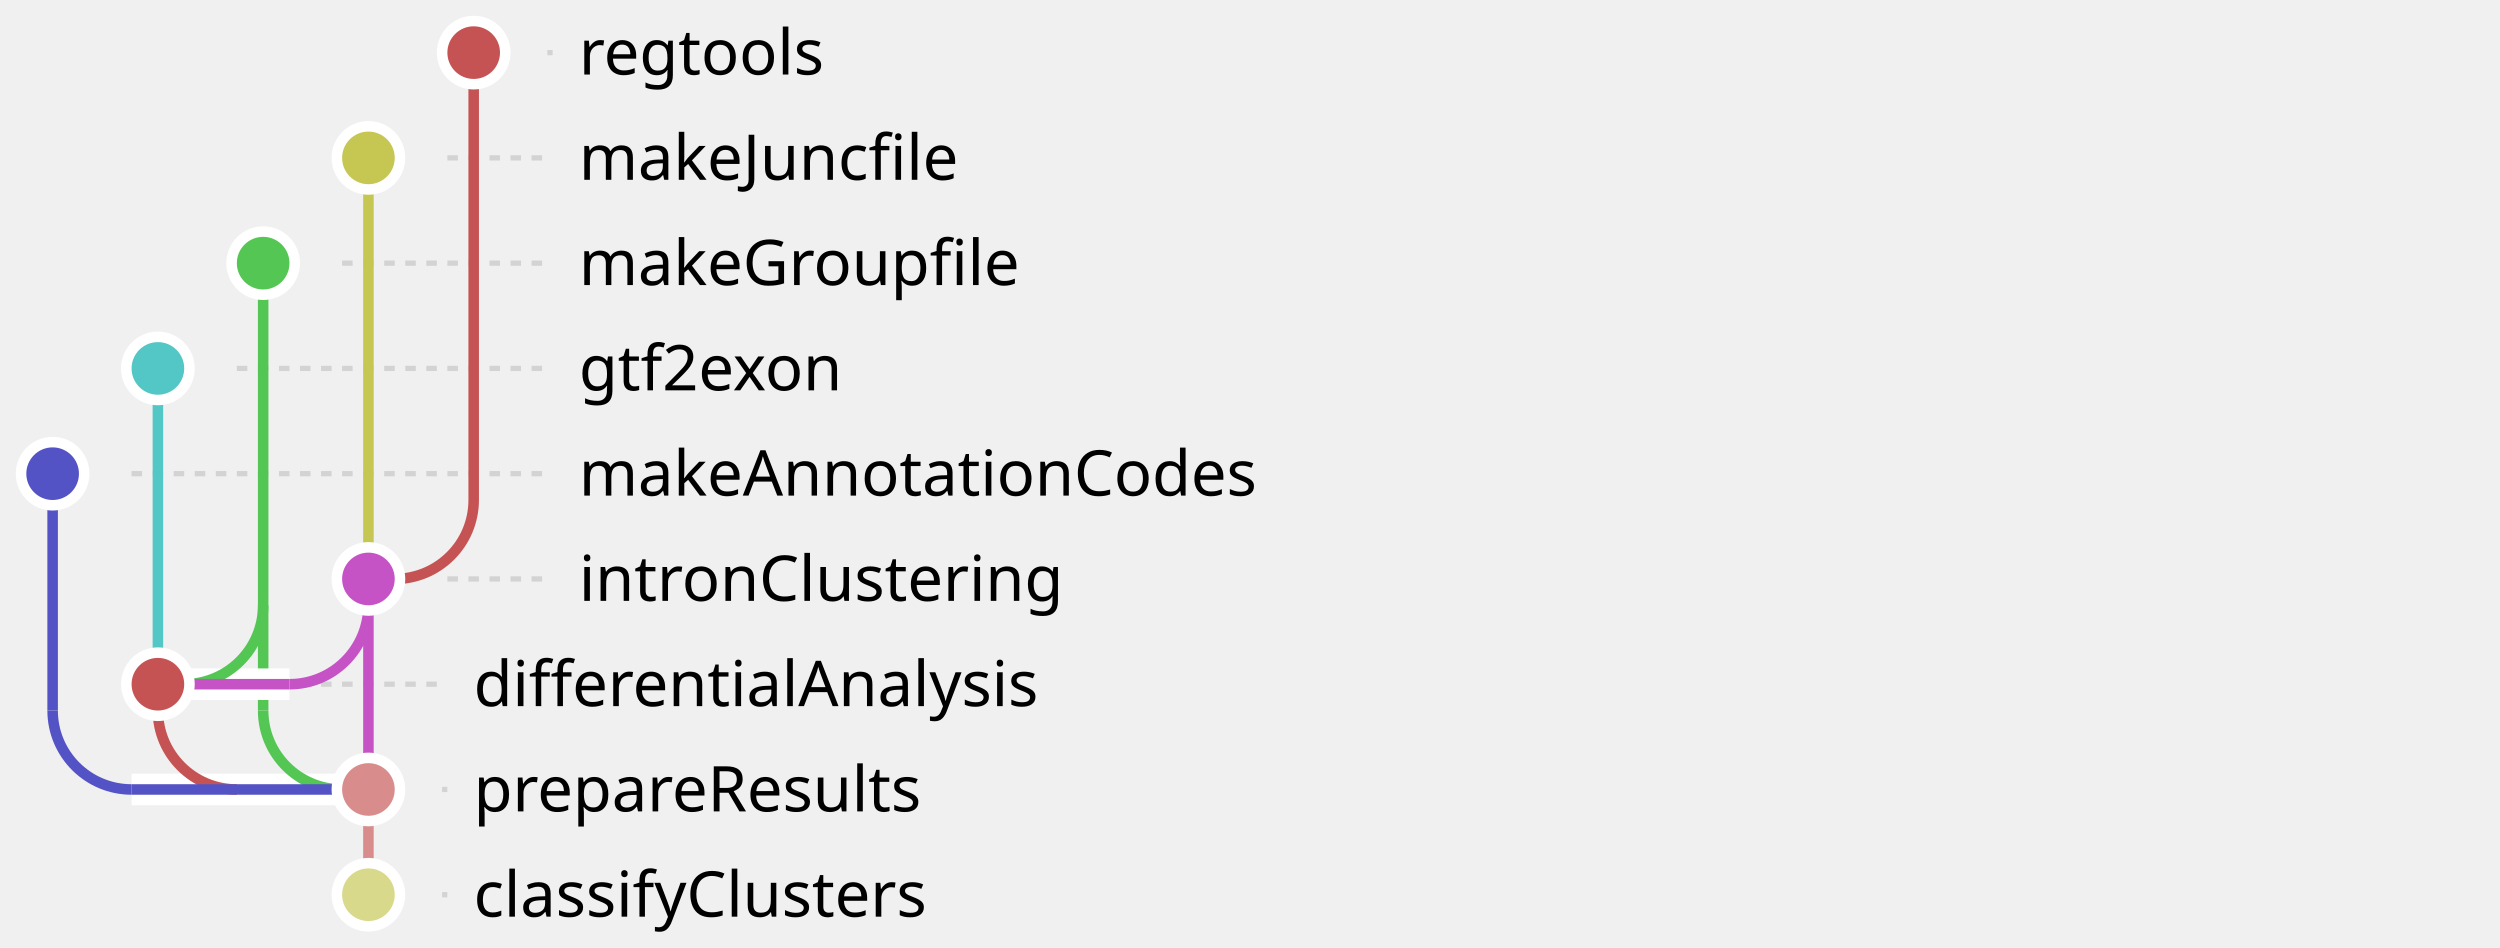
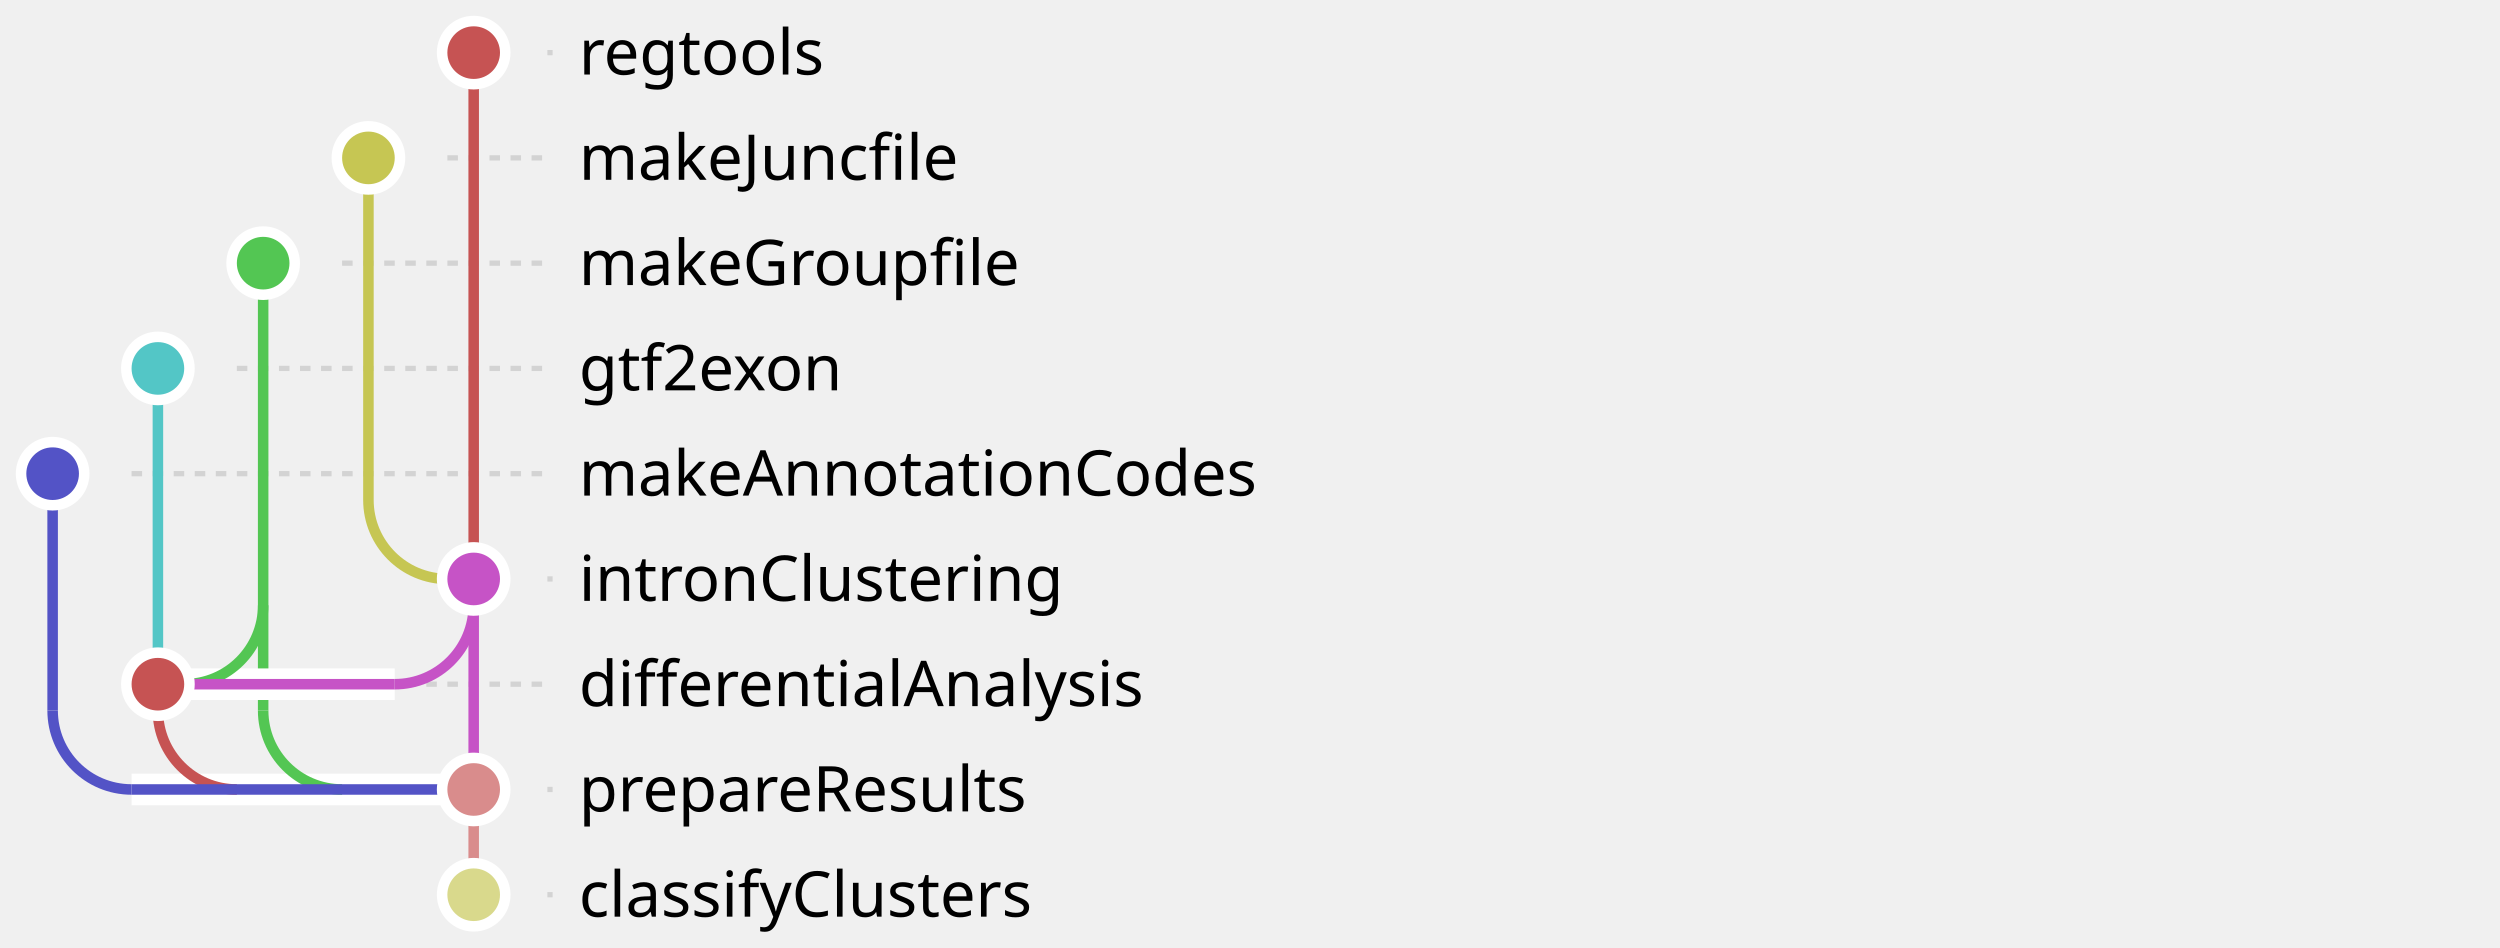
<svg xmlns="http://www.w3.org/2000/svg" baseProfile="full" height="100%" version="1.1" viewBox="25.0,5.0,475.0,180.0" width="100%">
  <defs />
  <g>
    <line stroke="lightgrey" stroke-dasharray="2" x1="130.0" x2="129.0" y1="15.0" y2="15.0" />
    <line stroke="lightgrey" stroke-dasharray="2" x1="110.0" x2="129.0" y1="35.0" y2="35.0" />
    <line stroke="lightgrey" stroke-dasharray="2" x1="90.0" x2="129.0" y1="55.0" y2="55.0" />
    <line stroke="lightgrey" stroke-dasharray="2" x1="70.0" x2="129.0" y1="75.0" y2="75.0" />
    <line stroke="lightgrey" stroke-dasharray="2" x1="50.0" x2="129.0" y1="95.0" y2="95.0" />
-     <line stroke="lightgrey" stroke-dasharray="2" x1="110.0" x2="129.0" y1="115.0" y2="115.0" />
-     <line stroke="lightgrey" stroke-dasharray="2" x1="70.0" x2="109.0" y1="135.0" y2="135.0" />
-     <line stroke="lightgrey" stroke-dasharray="2" x1="110.0" x2="109.0" y1="155.0" y2="155.0" />
-     <line stroke="lightgrey" stroke-dasharray="2" x1="110.0" x2="109.0" y1="175.0" y2="175.0" />
+     <line stroke="lightgrey" stroke-dasharray="2" x1="130.0" x2="129.0" y1="115.0" y2="115.0" />
+     <line stroke="lightgrey" stroke-dasharray="2" x1="70.0" x2="129.0" y1="135.0" y2="135.0" />
+     <line stroke="lightgrey" stroke-dasharray="2" x1="130.0" x2="129.0" y1="155.0" y2="155.0" />
+     <line stroke="lightgrey" stroke-dasharray="2" x1="130.0" x2="129.0" y1="175.0" y2="175.0" />
  </g>
  <g>
-     <line stroke="#c6c653" stroke-width="2.0" x1="95.0" x2="95.0" y1="35.0" y2="115.0" />
-     <line stroke="#c65353" stroke-width="2.0" x1="115.0" x2="115.0" y1="15.0" y2="100.0" />
+     <line stroke="#c6c653" stroke-width="2.0" x1="95.0" x2="95.0" y1="35.0" y2="100.0" />
+     <line stroke="#c65353" stroke-width="2.0" x1="115.0" x2="115.0" y1="15.0" y2="115.0" />
    <line stroke="#53c6c6" stroke-width="2.0" x1="55.0" x2="55.0" y1="75.0" y2="135.0" />
    <line stroke="#5353c6" stroke-width="2.0" x1="35.0" x2="35.0" y1="95.0" y2="140.0" />
    <line stroke="#c65353" stroke-width="2.0" x1="55.0" x2="55.0" y1="135.0" y2="140.0" />
    <line stroke="#53c653" stroke-width="2.0" x1="75.0" x2="75.0" y1="55.0" y2="140.0" />
-     <line stroke="#c653c6" stroke-width="2.0" x1="95.0" x2="95.0" y1="115.0" y2="155.0" />
-     <line stroke="#d98c8c" stroke-width="2.0" x1="95.0" x2="95.0" y1="155.0" y2="175.0" />
+     <line stroke="#c653c6" stroke-width="2.0" x1="115.0" x2="115.0" y1="115.0" y2="155.0" />
+     <line stroke="#d98c8c" stroke-width="2.0" x1="115.0" x2="115.0" y1="155.0" y2="175.0" />
  </g>
  <g>
-     <line stroke="white" stroke-width="6.0" x1="95.0" x2="100.0" y1="115.0" y2="115.0" />
-     <line stroke="white" stroke-width="6.0" x1="55.0" x2="80.0" y1="135.0" y2="135.0" />
-     <line stroke="white" stroke-width="6.0" x1="50.0" x2="95.0" y1="155.0" y2="155.0" />
+     <line stroke="white" stroke-width="6.0" x1="110.0" x2="115.0" y1="115.0" y2="115.0" />
+     <line stroke="white" stroke-width="6.0" x1="55.0" x2="100.0" y1="135.0" y2="135.0" />
+     <line stroke="white" stroke-width="6.0" x1="50.0" x2="115.0" y1="155.0" y2="155.0" />
  </g>
  <g>
-     <path d="M 115.0,100.0 a15.0,15.0 0 0,1 -15.0,15.0" fill="none" stroke="#c65353" stroke-width="2.0" />
-     <line stroke="#c65353" stroke-width="2.0" x1="95.0" x2="100.0" y1="115.0" y2="115.0" />
+     <path d="M 95.0,100.0 a15.0,15.0 0 0,0 15.0,15.0" fill="none" stroke="#c6c653" stroke-width="2.0" />
+     <line stroke="#c6c653" stroke-width="2.0" x1="110.0" x2="115.0" y1="115.0" y2="115.0" />
    <path d="M 75.0,120.0 a15.0,15.0 0 0,1 -15.0,15.0" fill="none" stroke="#53c653" stroke-width="2.0" />
-     <path d="M 95.0,120.0 a15.0,15.0 0 0,1 -15.0,15.0" fill="none" stroke="#c653c6" stroke-width="2.0" />
-     <line stroke="#c653c6" stroke-width="2.0" x1="55.0" x2="80.0" y1="135.0" y2="135.0" />
+     <path d="M 115.0,120.0 a15.0,15.0 0 0,1 -15.0,15.0" fill="none" stroke="#c653c6" stroke-width="2.0" />
+     <line stroke="#c653c6" stroke-width="2.0" x1="55.0" x2="100.0" y1="135.0" y2="135.0" />
    <path d="M 35.0,140.0 a15.0,15.0 0 0,0 15.0,15.0" fill="none" stroke="#5353c6" stroke-width="2.0" />
    <path d="M 55.0,140.0 a15.0,15.0 0 0,0 15.0,15.0" fill="none" stroke="#c65353" stroke-width="2.0" />
    <path d="M 75.0,140.0 a15.0,15.0 0 0,0 15.0,15.0" fill="none" stroke="#53c653" stroke-width="2.0" />
-     <line stroke="#5353c6" stroke-width="2.0" x1="50.0" x2="95.0" y1="155.0" y2="155.0" />
+     <line stroke="#5353c6" stroke-width="2.0" x1="50.0" x2="115.0" y1="155.0" y2="155.0" />
  </g>
  <g>
    <circle cx="115.0" cy="15.0" fill="#c65353" id="Nregtools" r="6.0" stroke="white" stroke-width="2.0" />
    <text dominant-baseline="middle" font-family="sans-serif" font-size="inherit" x="135.0" y="15.0">regtools</text>
    <circle cx="95.0" cy="35.0" fill="#c6c653" id="NmakeJuncfile" r="6.0" stroke="white" stroke-width="2.0" />
    <text dominant-baseline="middle" font-family="sans-serif" font-size="inherit" x="135.0" y="35.0">makeJuncfile</text>
    <circle cx="75.0" cy="55.0" fill="#53c653" id="NmakeGroupfile" r="6.0" stroke="white" stroke-width="2.0" />
    <text dominant-baseline="middle" font-family="sans-serif" font-size="inherit" x="135.0" y="55.0">makeGroupfile</text>
    <circle cx="55.0" cy="75.0" fill="#53c6c6" id="Ngtf2exon" r="6.0" stroke="white" stroke-width="2.0" />
    <text dominant-baseline="middle" font-family="sans-serif" font-size="inherit" x="135.0" y="75.0">gtf2exon</text>
    <circle cx="35.0" cy="95.0" fill="#5353c6" id="NmakeAnnotationCodes" r="6.0" stroke="white" stroke-width="2.0" />
    <text dominant-baseline="middle" font-family="sans-serif" font-size="inherit" x="135.0" y="95.0">makeAnnotationCodes</text>
-     <circle cx="95.0" cy="115.0" fill="#c653c6" id="NintronClustering" r="6.0" stroke="white" stroke-width="2.0" />
+     <circle cx="115.0" cy="115.0" fill="#c653c6" id="NintronClustering" r="6.0" stroke="white" stroke-width="2.0" />
    <text dominant-baseline="middle" font-family="sans-serif" font-size="inherit" x="135.0" y="115.0">intronClustering</text>
    <circle cx="55.0" cy="135.0" fill="#c65353" id="NdifferentialAnalysis" r="6.0" stroke="white" stroke-width="2.0" />
-     <text dominant-baseline="middle" font-family="sans-serif" font-size="inherit" x="115.0" y="135.0">differentialAnalysis</text>
-     <circle cx="95.0" cy="155.0" fill="#d98c8c" id="NprepareResults" r="6.0" stroke="white" stroke-width="2.0" />
-     <text dominant-baseline="middle" font-family="sans-serif" font-size="inherit" x="115.0" y="155.0">prepareResults</text>
-     <circle cx="95.0" cy="175.0" fill="#d9d98c" id="NclassifyClusters" r="6.0" stroke="white" stroke-width="2.0" />
-     <text dominant-baseline="middle" font-family="sans-serif" font-size="inherit" x="115.0" y="175.0">classifyClusters</text>
+     <text dominant-baseline="middle" font-family="sans-serif" font-size="inherit" x="135.0" y="135.0">differentialAnalysis</text>
+     <circle cx="115.0" cy="155.0" fill="#d98c8c" id="NprepareResults" r="6.0" stroke="white" stroke-width="2.0" />
+     <text dominant-baseline="middle" font-family="sans-serif" font-size="inherit" x="135.0" y="155.0">prepareResults</text>
+     <circle cx="115.0" cy="175.0" fill="#d9d98c" id="NclassifyClusters" r="6.0" stroke="white" stroke-width="2.0" />
+     <text dominant-baseline="middle" font-family="sans-serif" font-size="inherit" x="135.0" y="175.0">classifyClusters</text>
  </g>
</svg>
